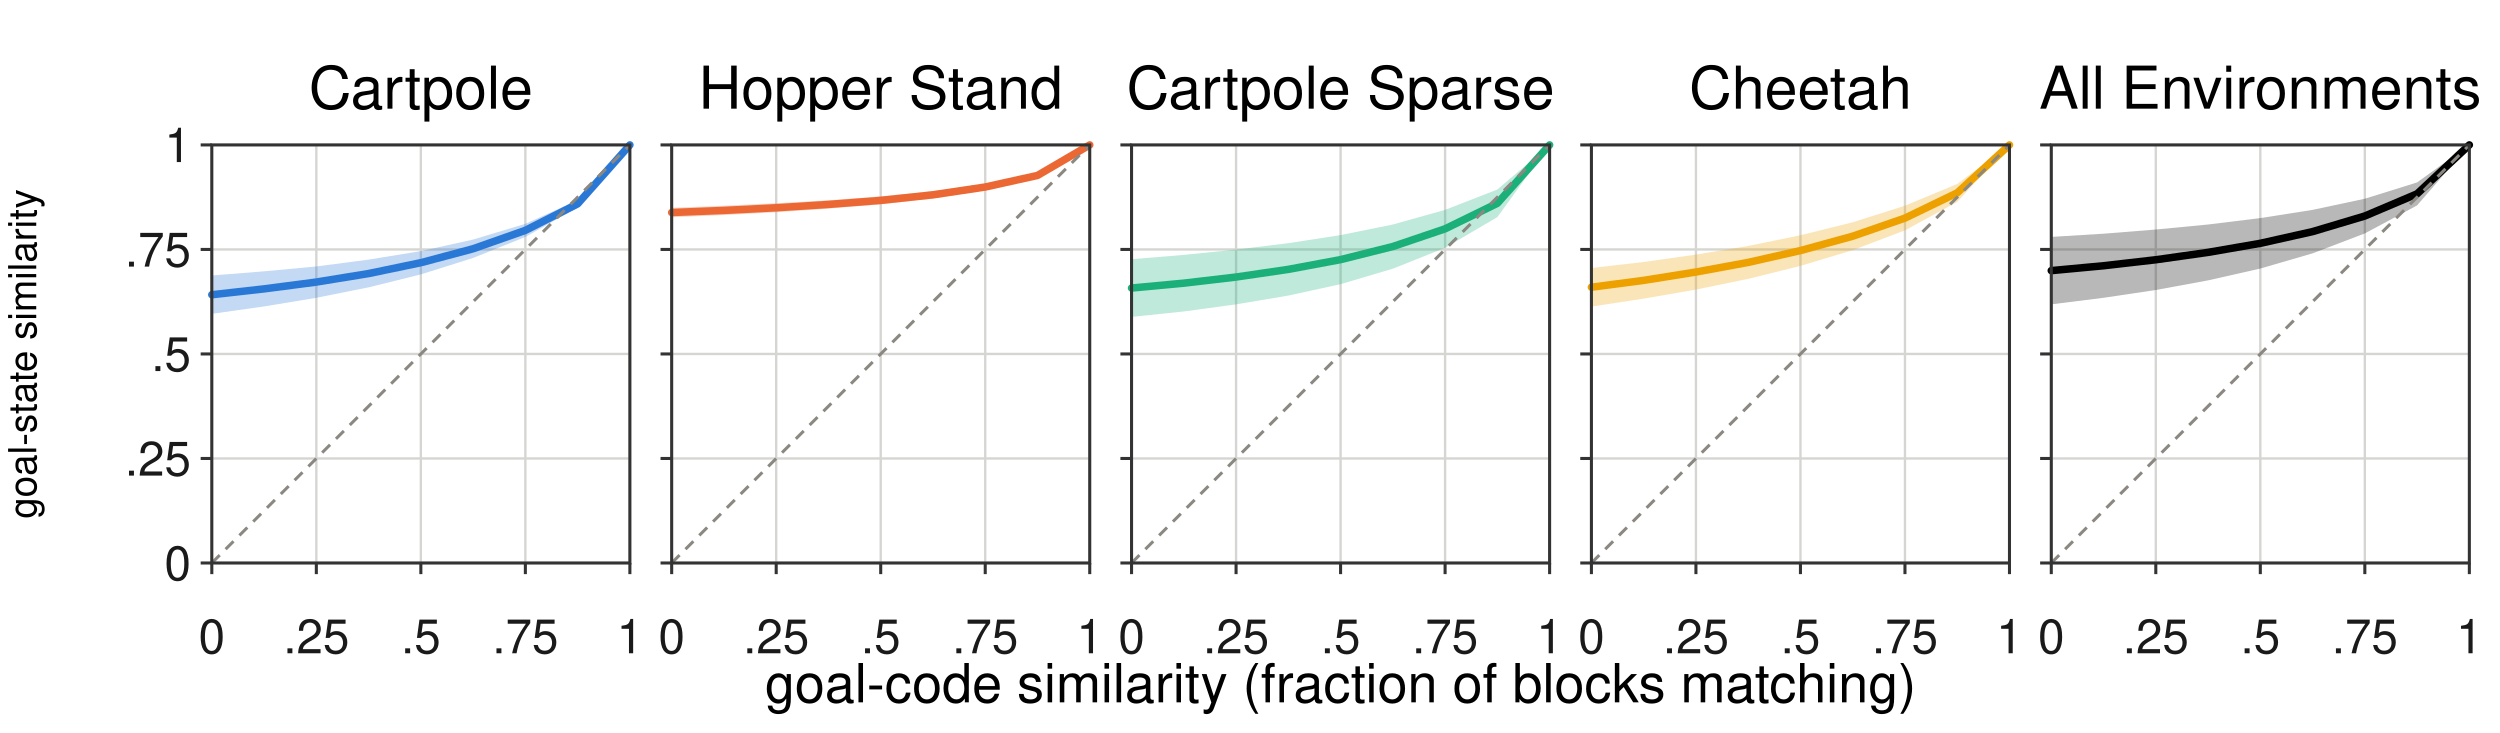
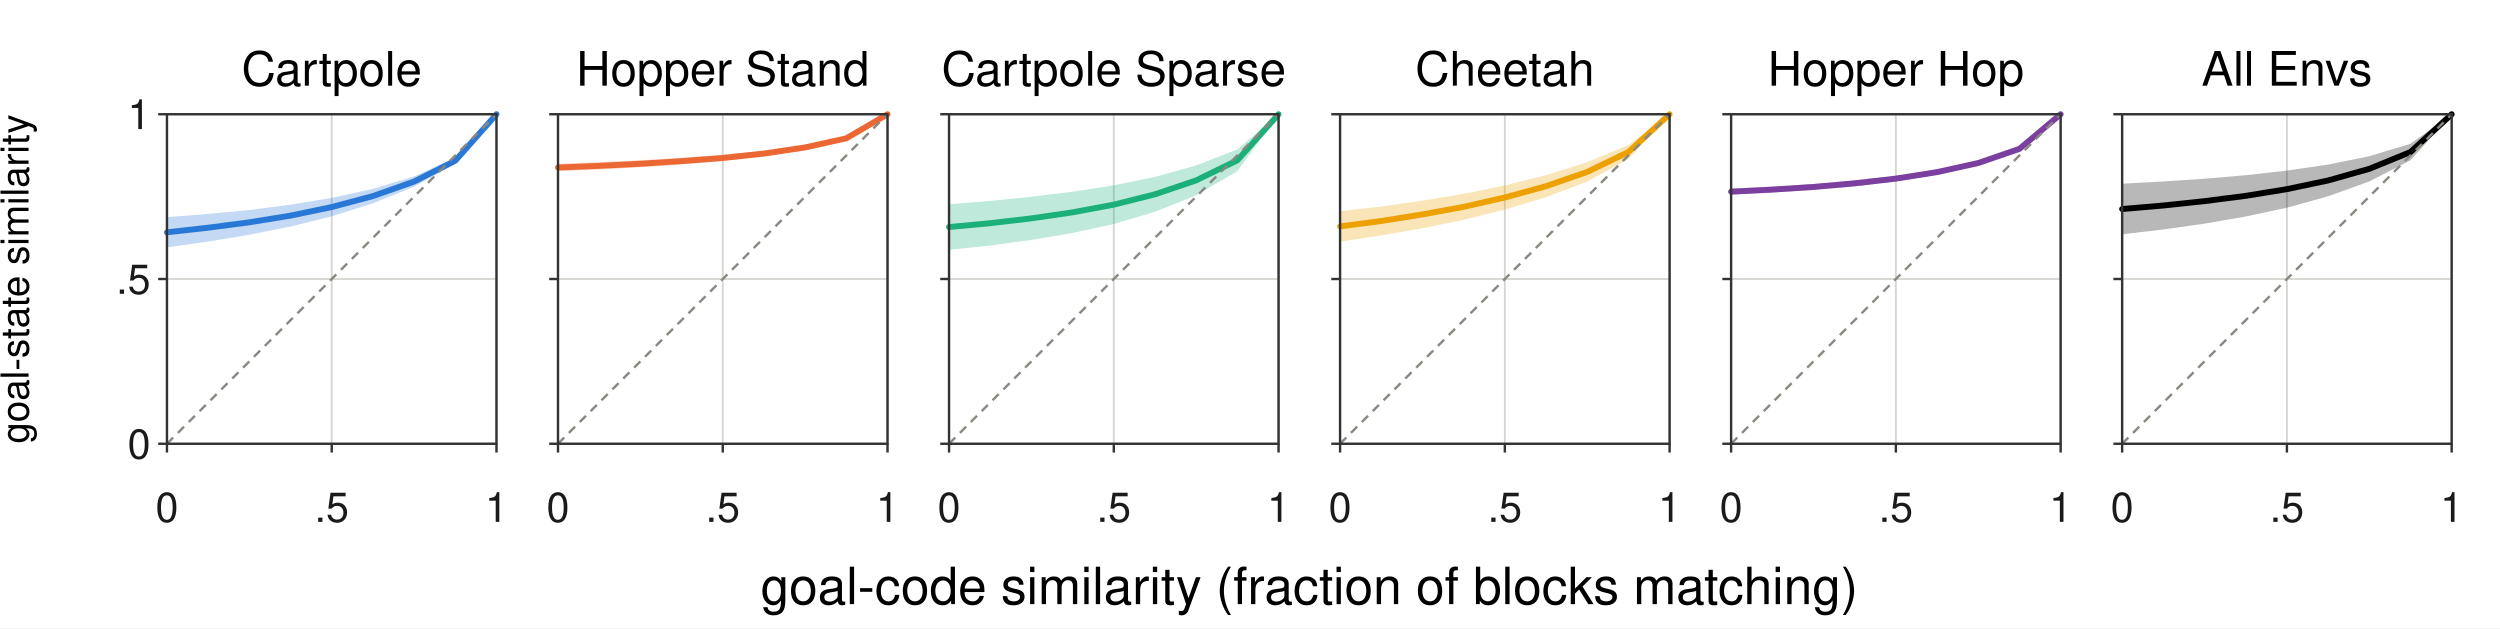
- <svg xmlns="http://www.w3.org/2000/svg" width="1794" height="526" viewBox="0 0 1794 526" font-family="Helvetica,Arial,sans-serif">
-   <rect width="1794" height="526" fill="white" />
+ <svg xmlns="http://www.w3.org/2000/svg" width="2276" height="572" viewBox="0 0 2276 572" font-family="Helvetica,Arial,sans-serif">
+   <rect width="2276" height="572" fill="white" />
  <line x1="152" y1="404.0" x2="452" y2="404.0" stroke="#d5d5d2" stroke-width="1.7" />
-   <line x1="152" y1="329.0" x2="452" y2="329.0" stroke="#d5d5d2" stroke-width="1.7" />
  <line x1="152" y1="254.0" x2="452" y2="254.0" stroke="#d5d5d2" stroke-width="1.7" />
-   <line x1="152" y1="179.0" x2="452" y2="179.0" stroke="#d5d5d2" stroke-width="1.7" />
  <line x1="152" y1="104.0" x2="452" y2="104.0" stroke="#d5d5d2" stroke-width="1.7" />
  <line x1="152.0" y1="104" x2="152.0" y2="404" stroke="#d5d5d2" stroke-width="1.7" />
-   <line x1="227.0" y1="104" x2="227.0" y2="404" stroke="#d5d5d2" stroke-width="1.7" />
  <line x1="302.0" y1="104" x2="302.0" y2="404" stroke="#d5d5d2" stroke-width="1.7" />
-   <line x1="377.0" y1="104" x2="377.0" y2="404" stroke="#d5d5d2" stroke-width="1.7" />
  <line x1="452.0" y1="104" x2="452.0" y2="404" stroke="#d5d5d2" stroke-width="1.7" />
  <polygon points="452.0,104.0 414.5,143.7 377.0,160.6 339.5,171.9 302.0,180.2 264.5,186.3 227.0,191.2 189.5,194.7 152.0,197.7 152.0,225.2 189.5,219.9 227.0,213.7 264.5,206.2 302.0,196.9 339.5,185.1 377.0,170.0 414.5,148.9 452.0,104.0" fill="#2a78d6" fill-opacity="0.28" />
  <polyline points="452.0,104.0 414.5,146.3 377.0,165.3 339.5,178.5 302.0,188.5 264.5,196.3 227.0,202.4 189.5,207.3 152.0,211.5" fill="none" stroke="#2a78d6" stroke-width="5.4" stroke-linejoin="round" stroke-linecap="round" />
  <line x1="152.0" y1="404.0" x2="452.0" y2="104.0" stroke="#8a8880" stroke-width="2.2" stroke-dasharray="8,6" />
  <rect x="152" y="104" width="300" height="300" fill="none" stroke="#333333" stroke-width="2.2" />
  <line x1="144" y1="404.0" x2="152" y2="404.0" stroke="#333333" stroke-width="2.2" />
-   <text x="137" y="416.3" font-size="34.1" fill="#1a1a1a" text-anchor="end">0</text>
-   <line x1="144" y1="329.0" x2="152" y2="329.0" stroke="#333333" stroke-width="2.2" />
-   <text x="137" y="341.3" font-size="34.1" fill="#1a1a1a" text-anchor="end">.25</text>
+   <text x="137" y="417.5" font-size="37.4" fill="#1a1a1a" text-anchor="end">0</text>
  <line x1="144" y1="254.0" x2="152" y2="254.0" stroke="#333333" stroke-width="2.2" />
-   <text x="137" y="266.3" font-size="34.1" fill="#1a1a1a" text-anchor="end">.5</text>
-   <line x1="144" y1="179.0" x2="152" y2="179.0" stroke="#333333" stroke-width="2.2" />
-   <text x="137" y="191.3" font-size="34.1" fill="#1a1a1a" text-anchor="end">.75</text>
+   <text x="137" y="267.5" font-size="37.4" fill="#1a1a1a" text-anchor="end">.5</text>
  <line x1="144" y1="104.0" x2="152" y2="104.0" stroke="#333333" stroke-width="2.2" />
-   <text x="137" y="116.3" font-size="34.1" fill="#1a1a1a" text-anchor="end">1</text>
+   <text x="137" y="117.5" font-size="37.4" fill="#1a1a1a" text-anchor="end">1</text>
  <line x1="152.0" y1="404" x2="152.0" y2="412" stroke="#333333" stroke-width="2.2" />
-   <text x="152.0" y="468.8" font-size="34.1" fill="#1a1a1a" text-anchor="middle">0</text>
-   <line x1="227.0" y1="404" x2="227.0" y2="412" stroke="#333333" stroke-width="2.2" />
-   <text x="227.0" y="468.8" font-size="34.1" fill="#1a1a1a" text-anchor="middle">.25</text>
+   <text x="152.0" y="475.1" font-size="37.4" fill="#1a1a1a" text-anchor="middle">0</text>
  <line x1="302.0" y1="404" x2="302.0" y2="412" stroke="#333333" stroke-width="2.2" />
-   <text x="302.0" y="468.8" font-size="34.1" fill="#1a1a1a" text-anchor="middle">.5</text>
-   <line x1="377.0" y1="404" x2="377.0" y2="412" stroke="#333333" stroke-width="2.2" />
-   <text x="377.0" y="468.8" font-size="34.1" fill="#1a1a1a" text-anchor="middle">.75</text>
+   <text x="302.0" y="475.1" font-size="37.4" fill="#1a1a1a" text-anchor="middle">.5</text>
  <line x1="452.0" y1="404" x2="452.0" y2="412" stroke="#333333" stroke-width="2.2" />
-   <text x="452.0" y="468.8" font-size="34.1" fill="#1a1a1a" text-anchor="middle">1</text>
-   <text x="302.0" y="78.0" font-size="42.4" fill="#000000" text-anchor="middle">Cartpole</text>
-   <line x1="482" y1="404.0" x2="782" y2="404.0" stroke="#d5d5d2" stroke-width="1.7" />
-   <line x1="482" y1="329.0" x2="782" y2="329.0" stroke="#d5d5d2" stroke-width="1.7" />
-   <line x1="482" y1="254.0" x2="782" y2="254.0" stroke="#d5d5d2" stroke-width="1.7" />
-   <line x1="482" y1="179.0" x2="782" y2="179.0" stroke="#d5d5d2" stroke-width="1.7" />
-   <line x1="482" y1="104.0" x2="782" y2="104.0" stroke="#d5d5d2" stroke-width="1.7" />
-   <line x1="482.0" y1="104" x2="482.0" y2="404" stroke="#d5d5d2" stroke-width="1.7" />
-   <line x1="557.0" y1="104" x2="557.0" y2="404" stroke="#d5d5d2" stroke-width="1.7" />
-   <line x1="632.0" y1="104" x2="632.0" y2="404" stroke="#d5d5d2" stroke-width="1.7" />
-   <line x1="707.0" y1="104" x2="707.0" y2="404" stroke="#d5d5d2" stroke-width="1.7" />
-   <line x1="782.0" y1="104" x2="782.0" y2="404" stroke="#d5d5d2" stroke-width="1.7" />
-   <polygon points="782.0,104.0 744.5,124.0 707.0,131.9 669.5,137.2 632.0,140.9 594.5,143.7 557.0,145.8 519.5,147.6 482.0,149.1 482.0,155.9 519.5,154.3 557.0,152.3 594.5,149.7 632.0,146.6 669.5,142.4 707.0,136.5 744.5,127.8 782.0,104.0" fill="#eb6834" fill-opacity="0.28" />
-   <polyline points="782.0,104.0 744.5,125.9 707.0,134.2 669.5,139.8 632.0,143.8 594.5,146.7 557.0,149.1 519.5,151.0 482.0,152.5" fill="none" stroke="#eb6834" stroke-width="5.4" stroke-linejoin="round" stroke-linecap="round" />
-   <line x1="482.0" y1="404.0" x2="782.0" y2="104.0" stroke="#8a8880" stroke-width="2.2" stroke-dasharray="8,6" />
-   <rect x="482" y="104" width="300" height="300" fill="none" stroke="#333333" stroke-width="2.2" />
-   <line x1="474" y1="404.0" x2="482" y2="404.0" stroke="#333333" stroke-width="2.2" />
-   <line x1="474" y1="329.0" x2="482" y2="329.0" stroke="#333333" stroke-width="2.2" />
-   <line x1="474" y1="254.0" x2="482" y2="254.0" stroke="#333333" stroke-width="2.2" />
-   <line x1="474" y1="179.0" x2="482" y2="179.0" stroke="#333333" stroke-width="2.2" />
-   <line x1="474" y1="104.0" x2="482" y2="104.0" stroke="#333333" stroke-width="2.2" />
-   <line x1="482.0" y1="404" x2="482.0" y2="412" stroke="#333333" stroke-width="2.2" />
-   <text x="482.0" y="468.8" font-size="34.1" fill="#1a1a1a" text-anchor="middle">0</text>
-   <line x1="557.0" y1="404" x2="557.0" y2="412" stroke="#333333" stroke-width="2.2" />
-   <text x="557.0" y="468.8" font-size="34.1" fill="#1a1a1a" text-anchor="middle">.25</text>
-   <line x1="632.0" y1="404" x2="632.0" y2="412" stroke="#333333" stroke-width="2.2" />
-   <text x="632.0" y="468.8" font-size="34.1" fill="#1a1a1a" text-anchor="middle">.5</text>
-   <line x1="707.0" y1="404" x2="707.0" y2="412" stroke="#333333" stroke-width="2.2" />
-   <text x="707.0" y="468.8" font-size="34.1" fill="#1a1a1a" text-anchor="middle">.75</text>
-   <line x1="782.0" y1="404" x2="782.0" y2="412" stroke="#333333" stroke-width="2.2" />
-   <text x="782.0" y="468.8" font-size="34.1" fill="#1a1a1a" text-anchor="middle">1</text>
-   <text x="632.0" y="78.0" font-size="42.4" fill="#000000" text-anchor="middle">Hopper Stand</text>
-   <line x1="812" y1="404.0" x2="1112" y2="404.0" stroke="#d5d5d2" stroke-width="1.7" />
-   <line x1="812" y1="329.0" x2="1112" y2="329.0" stroke="#d5d5d2" stroke-width="1.7" />
-   <line x1="812" y1="254.0" x2="1112" y2="254.0" stroke="#d5d5d2" stroke-width="1.7" />
-   <line x1="812" y1="179.0" x2="1112" y2="179.0" stroke="#d5d5d2" stroke-width="1.7" />
-   <line x1="812" y1="104.0" x2="1112" y2="104.0" stroke="#d5d5d2" stroke-width="1.7" />
-   <line x1="812.0" y1="104" x2="812.0" y2="404" stroke="#d5d5d2" stroke-width="1.7" />
-   <line x1="887.0" y1="104" x2="887.0" y2="404" stroke="#d5d5d2" stroke-width="1.7" />
-   <line x1="962.0" y1="104" x2="962.0" y2="404" stroke="#d5d5d2" stroke-width="1.7" />
-   <line x1="1037.0" y1="104" x2="1037.0" y2="404" stroke="#d5d5d2" stroke-width="1.7" />
-   <line x1="1112.0" y1="104" x2="1112.0" y2="404" stroke="#d5d5d2" stroke-width="1.7" />
-   <polygon points="1112.0,104.0 1074.5,136.0 1037.0,150.6 999.5,161.1 962.0,168.7 924.5,174.5 887.0,179.1 849.5,182.9 812.0,186.0 812.0,227.4 849.5,223.5 887.0,218.4 924.5,212.1 962.0,203.9 999.5,192.8 1037.0,177.8 1074.5,155.8 1112.0,104.0" fill="#1baf7a" fill-opacity="0.28" />
-   <polyline points="1112.0,104.0 1074.5,145.9 1037.0,164.2 999.5,176.9 962.0,186.3 924.5,193.3 887.0,198.8 849.5,203.2 812.0,206.7" fill="none" stroke="#1baf7a" stroke-width="5.4" stroke-linejoin="round" stroke-linecap="round" />
-   <line x1="812.0" y1="404.0" x2="1112.0" y2="104.0" stroke="#8a8880" stroke-width="2.2" stroke-dasharray="8,6" />
-   <rect x="812" y="104" width="300" height="300" fill="none" stroke="#333333" stroke-width="2.2" />
-   <line x1="804" y1="404.0" x2="812" y2="404.0" stroke="#333333" stroke-width="2.2" />
-   <line x1="804" y1="329.0" x2="812" y2="329.0" stroke="#333333" stroke-width="2.2" />
-   <line x1="804" y1="254.0" x2="812" y2="254.0" stroke="#333333" stroke-width="2.2" />
-   <line x1="804" y1="179.0" x2="812" y2="179.0" stroke="#333333" stroke-width="2.2" />
-   <line x1="804" y1="104.0" x2="812" y2="104.0" stroke="#333333" stroke-width="2.2" />
-   <line x1="812.0" y1="404" x2="812.0" y2="412" stroke="#333333" stroke-width="2.2" />
-   <text x="812.0" y="468.8" font-size="34.1" fill="#1a1a1a" text-anchor="middle">0</text>
-   <line x1="887.0" y1="404" x2="887.0" y2="412" stroke="#333333" stroke-width="2.2" />
-   <text x="887.0" y="468.8" font-size="34.1" fill="#1a1a1a" text-anchor="middle">.25</text>
-   <line x1="962.0" y1="404" x2="962.0" y2="412" stroke="#333333" stroke-width="2.2" />
-   <text x="962.0" y="468.8" font-size="34.1" fill="#1a1a1a" text-anchor="middle">.5</text>
-   <line x1="1037.0" y1="404" x2="1037.0" y2="412" stroke="#333333" stroke-width="2.2" />
-   <text x="1037.0" y="468.8" font-size="34.1" fill="#1a1a1a" text-anchor="middle">.75</text>
-   <line x1="1112.0" y1="404" x2="1112.0" y2="412" stroke="#333333" stroke-width="2.2" />
-   <text x="1112.0" y="468.8" font-size="34.1" fill="#1a1a1a" text-anchor="middle">1</text>
-   <text x="962.0" y="78.0" font-size="42.4" fill="#000000" text-anchor="middle">Cartpole Sparse</text>
-   <line x1="1142" y1="404.0" x2="1442" y2="404.0" stroke="#d5d5d2" stroke-width="1.7" />
-   <line x1="1142" y1="329.0" x2="1442" y2="329.0" stroke="#d5d5d2" stroke-width="1.7" />
-   <line x1="1142" y1="254.0" x2="1442" y2="254.0" stroke="#d5d5d2" stroke-width="1.7" />
-   <line x1="1142" y1="179.0" x2="1442" y2="179.0" stroke="#d5d5d2" stroke-width="1.7" />
-   <line x1="1142" y1="104.0" x2="1442" y2="104.0" stroke="#d5d5d2" stroke-width="1.7" />
-   <line x1="1142.0" y1="104" x2="1142.0" y2="404" stroke="#d5d5d2" stroke-width="1.7" />
-   <line x1="1217.0" y1="104" x2="1217.0" y2="404" stroke="#d5d5d2" stroke-width="1.7" />
-   <line x1="1292.0" y1="104" x2="1292.0" y2="404" stroke="#d5d5d2" stroke-width="1.7" />
-   <line x1="1367.0" y1="104" x2="1367.0" y2="404" stroke="#d5d5d2" stroke-width="1.7" />
-   <line x1="1442.0" y1="104" x2="1442.0" y2="404" stroke="#d5d5d2" stroke-width="1.7" />
-   <polygon points="1442.0,104.0 1404.5,132.0 1367.0,147.6 1329.5,159.5 1292.0,168.8 1254.5,176.5 1217.0,182.7 1179.5,188.0 1142.0,192.3 1142.0,220.0 1179.5,214.3 1217.0,207.8 1254.5,200.1 1292.0,190.8 1329.5,179.5 1367.0,165.3 1404.5,144.9 1442.0,104.0" fill="#eda100" fill-opacity="0.28" />
-   <polyline points="1442.0,104.0 1404.5,138.4 1367.0,156.5 1329.5,169.5 1292.0,179.8 1254.5,188.3 1217.0,195.2 1179.5,201.2 1142.0,206.1" fill="none" stroke="#eda100" stroke-width="5.4" stroke-linejoin="round" stroke-linecap="round" />
-   <line x1="1142.0" y1="404.0" x2="1442.0" y2="104.0" stroke="#8a8880" stroke-width="2.2" stroke-dasharray="8,6" />
-   <rect x="1142" y="104" width="300" height="300" fill="none" stroke="#333333" stroke-width="2.2" />
-   <line x1="1134" y1="404.0" x2="1142" y2="404.0" stroke="#333333" stroke-width="2.2" />
-   <line x1="1134" y1="329.0" x2="1142" y2="329.0" stroke="#333333" stroke-width="2.2" />
-   <line x1="1134" y1="254.0" x2="1142" y2="254.0" stroke="#333333" stroke-width="2.2" />
-   <line x1="1134" y1="179.0" x2="1142" y2="179.0" stroke="#333333" stroke-width="2.2" />
-   <line x1="1134" y1="104.0" x2="1142" y2="104.0" stroke="#333333" stroke-width="2.2" />
-   <line x1="1142.0" y1="404" x2="1142.0" y2="412" stroke="#333333" stroke-width="2.2" />
-   <text x="1142.0" y="468.8" font-size="34.1" fill="#1a1a1a" text-anchor="middle">0</text>
-   <line x1="1217.0" y1="404" x2="1217.0" y2="412" stroke="#333333" stroke-width="2.2" />
-   <text x="1217.0" y="468.8" font-size="34.1" fill="#1a1a1a" text-anchor="middle">.25</text>
-   <line x1="1292.0" y1="404" x2="1292.0" y2="412" stroke="#333333" stroke-width="2.2" />
-   <text x="1292.0" y="468.8" font-size="34.1" fill="#1a1a1a" text-anchor="middle">.5</text>
-   <line x1="1367.0" y1="404" x2="1367.0" y2="412" stroke="#333333" stroke-width="2.2" />
-   <text x="1367.0" y="468.8" font-size="34.1" fill="#1a1a1a" text-anchor="middle">.75</text>
-   <line x1="1442.0" y1="404" x2="1442.0" y2="412" stroke="#333333" stroke-width="2.2" />
-   <text x="1442.0" y="468.8" font-size="34.1" fill="#1a1a1a" text-anchor="middle">1</text>
-   <text x="1292.0" y="78.0" font-size="42.4" fill="#000000" text-anchor="middle">Cheetah</text>
-   <line x1="1472" y1="404.0" x2="1772" y2="404.0" stroke="#d5d5d2" stroke-width="1.7" />
-   <line x1="1472" y1="329.0" x2="1772" y2="329.0" stroke="#d5d5d2" stroke-width="1.7" />
-   <line x1="1472" y1="254.0" x2="1772" y2="254.0" stroke="#d5d5d2" stroke-width="1.7" />
-   <line x1="1472" y1="179.0" x2="1772" y2="179.0" stroke="#d5d5d2" stroke-width="1.7" />
-   <line x1="1472" y1="104.0" x2="1772" y2="104.0" stroke="#d5d5d2" stroke-width="1.7" />
-   <line x1="1472.0" y1="104" x2="1472.0" y2="404" stroke="#d5d5d2" stroke-width="1.7" />
-   <line x1="1547.0" y1="104" x2="1547.0" y2="404" stroke="#d5d5d2" stroke-width="1.7" />
-   <line x1="1622.0" y1="104" x2="1622.0" y2="404" stroke="#d5d5d2" stroke-width="1.7" />
-   <line x1="1697.0" y1="104" x2="1697.0" y2="404" stroke="#d5d5d2" stroke-width="1.7" />
-   <line x1="1772.0" y1="104" x2="1772.0" y2="404" stroke="#d5d5d2" stroke-width="1.7" />
-   <polygon points="1772.0,104.0 1734.5,130.9 1697.0,142.6 1659.5,150.6 1622.0,156.5 1584.5,161.1 1547.0,164.7 1509.5,167.7 1472.0,170.0 1472.0,218.4 1509.5,213.7 1547.0,208.1 1584.5,201.2 1622.0,192.7 1659.5,181.8 1697.0,167.5 1734.5,147.4 1772.0,104.0" fill="#000000" fill-opacity="0.28" />
-   <polyline points="1772.0,104.0 1734.5,139.1 1697.0,155.0 1659.5,166.2 1622.0,174.6 1584.5,181.1 1547.0,186.4 1509.5,190.7 1472.0,194.2" fill="none" stroke="#000000" stroke-width="5.4" stroke-linejoin="round" stroke-linecap="round" />
-   <line x1="1472.0" y1="404.0" x2="1772.0" y2="104.0" stroke="#8a8880" stroke-width="2.2" stroke-dasharray="8,6" />
-   <rect x="1472" y="104" width="300" height="300" fill="none" stroke="#333333" stroke-width="2.2" />
-   <line x1="1464" y1="404.0" x2="1472" y2="404.0" stroke="#333333" stroke-width="2.2" />
-   <line x1="1464" y1="329.0" x2="1472" y2="329.0" stroke="#333333" stroke-width="2.2" />
-   <line x1="1464" y1="254.0" x2="1472" y2="254.0" stroke="#333333" stroke-width="2.2" />
-   <line x1="1464" y1="179.0" x2="1472" y2="179.0" stroke="#333333" stroke-width="2.2" />
-   <line x1="1464" y1="104.0" x2="1472" y2="104.0" stroke="#333333" stroke-width="2.2" />
-   <line x1="1472.0" y1="404" x2="1472.0" y2="412" stroke="#333333" stroke-width="2.2" />
-   <text x="1472.0" y="468.8" font-size="34.1" fill="#1a1a1a" text-anchor="middle">0</text>
-   <line x1="1547.0" y1="404" x2="1547.0" y2="412" stroke="#333333" stroke-width="2.2" />
-   <text x="1547.0" y="468.8" font-size="34.1" fill="#1a1a1a" text-anchor="middle">.25</text>
-   <line x1="1622.0" y1="404" x2="1622.0" y2="412" stroke="#333333" stroke-width="2.2" />
-   <text x="1622.0" y="468.8" font-size="34.1" fill="#1a1a1a" text-anchor="middle">.5</text>
-   <line x1="1697.0" y1="404" x2="1697.0" y2="412" stroke="#333333" stroke-width="2.2" />
-   <text x="1697.0" y="468.8" font-size="34.1" fill="#1a1a1a" text-anchor="middle">.75</text>
-   <line x1="1772.0" y1="404" x2="1772.0" y2="412" stroke="#333333" stroke-width="2.2" />
-   <text x="1772.0" y="468.8" font-size="34.1" fill="#1a1a1a" text-anchor="middle">1</text>
-   <text x="1622.0" y="78.0" font-size="42.4" fill="#000000" text-anchor="middle">All Environments</text>
-   <text x="962.0" y="504.0" font-size="38.7" fill="#000000" text-anchor="middle">goal-code similarity (fraction of blocks matching)</text>
-   <text x="26.0" y="254.0" font-size="27.7" fill="#000000" text-anchor="middle" transform="rotate(-90 26.0 254.0)">goal-state similarity</text>
+   <text x="452.0" y="475.1" font-size="37.4" fill="#1a1a1a" text-anchor="middle">1</text>
+   <text x="302.0" y="78.0" font-size="43.3" fill="#000000" text-anchor="middle">Cartpole</text>
+   <line x1="508" y1="404.0" x2="808" y2="404.0" stroke="#d5d5d2" stroke-width="1.7" />
+   <line x1="508" y1="254.0" x2="808" y2="254.0" stroke="#d5d5d2" stroke-width="1.7" />
+   <line x1="508" y1="104.0" x2="808" y2="104.0" stroke="#d5d5d2" stroke-width="1.7" />
+   <line x1="508.0" y1="104" x2="508.0" y2="404" stroke="#d5d5d2" stroke-width="1.7" />
+   <line x1="658.0" y1="104" x2="658.0" y2="404" stroke="#d5d5d2" stroke-width="1.7" />
+   <line x1="808.0" y1="104" x2="808.0" y2="404" stroke="#d5d5d2" stroke-width="1.7" />
+   <polygon points="808.0,104.0 770.5,124.0 733.0,131.9 695.5,137.2 658.0,140.9 620.5,143.7 583.0,145.8 545.5,147.6 508.0,149.1 508.0,155.9 545.5,154.3 583.0,152.3 620.5,149.7 658.0,146.6 695.5,142.4 733.0,136.5 770.5,127.8 808.0,104.0" fill="#eb6834" fill-opacity="0.28" />
+   <polyline points="808.0,104.0 770.5,125.9 733.0,134.2 695.5,139.8 658.0,143.8 620.5,146.7 583.0,149.1 545.5,151.0 508.0,152.5" fill="none" stroke="#eb6834" stroke-width="5.4" stroke-linejoin="round" stroke-linecap="round" />
+   <line x1="508.0" y1="404.0" x2="808.0" y2="104.0" stroke="#8a8880" stroke-width="2.2" stroke-dasharray="8,6" />
+   <rect x="508" y="104" width="300" height="300" fill="none" stroke="#333333" stroke-width="2.2" />
+   <line x1="500" y1="404.0" x2="508" y2="404.0" stroke="#333333" stroke-width="2.2" />
+   <line x1="500" y1="254.0" x2="508" y2="254.0" stroke="#333333" stroke-width="2.2" />
+   <line x1="500" y1="104.0" x2="508" y2="104.0" stroke="#333333" stroke-width="2.2" />
+   <line x1="508.0" y1="404" x2="508.0" y2="412" stroke="#333333" stroke-width="2.2" />
+   <text x="508.0" y="475.1" font-size="37.4" fill="#1a1a1a" text-anchor="middle">0</text>
+   <line x1="658.0" y1="404" x2="658.0" y2="412" stroke="#333333" stroke-width="2.2" />
+   <text x="658.0" y="475.1" font-size="37.4" fill="#1a1a1a" text-anchor="middle">.5</text>
+   <line x1="808.0" y1="404" x2="808.0" y2="412" stroke="#333333" stroke-width="2.2" />
+   <text x="808.0" y="475.1" font-size="37.4" fill="#1a1a1a" text-anchor="middle">1</text>
+   <text x="658.0" y="78.0" font-size="43.3" fill="#000000" text-anchor="middle">Hopper Stand</text>
+   <line x1="864" y1="404.0" x2="1164" y2="404.0" stroke="#d5d5d2" stroke-width="1.7" />
+   <line x1="864" y1="254.0" x2="1164" y2="254.0" stroke="#d5d5d2" stroke-width="1.7" />
+   <line x1="864" y1="104.0" x2="1164" y2="104.0" stroke="#d5d5d2" stroke-width="1.7" />
+   <line x1="864.0" y1="104" x2="864.0" y2="404" stroke="#d5d5d2" stroke-width="1.7" />
+   <line x1="1014.0" y1="104" x2="1014.0" y2="404" stroke="#d5d5d2" stroke-width="1.7" />
+   <line x1="1164.0" y1="104" x2="1164.0" y2="404" stroke="#d5d5d2" stroke-width="1.7" />
+   <polygon points="1164.0,104.0 1126.5,136.0 1089.0,150.6 1051.5,161.1 1014.0,168.7 976.5,174.5 939.0,179.1 901.5,182.9 864.0,186.0 864.0,227.4 901.5,223.5 939.0,218.4 976.5,212.1 1014.0,203.9 1051.5,192.8 1089.0,177.8 1126.5,155.8 1164.0,104.0" fill="#1baf7a" fill-opacity="0.28" />
+   <polyline points="1164.0,104.0 1126.5,145.9 1089.0,164.2 1051.5,176.9 1014.0,186.3 976.5,193.3 939.0,198.8 901.5,203.2 864.0,206.7" fill="none" stroke="#1baf7a" stroke-width="5.4" stroke-linejoin="round" stroke-linecap="round" />
+   <line x1="864.0" y1="404.0" x2="1164.0" y2="104.0" stroke="#8a8880" stroke-width="2.2" stroke-dasharray="8,6" />
+   <rect x="864" y="104" width="300" height="300" fill="none" stroke="#333333" stroke-width="2.2" />
+   <line x1="856" y1="404.0" x2="864" y2="404.0" stroke="#333333" stroke-width="2.2" />
+   <line x1="856" y1="254.0" x2="864" y2="254.0" stroke="#333333" stroke-width="2.2" />
+   <line x1="856" y1="104.0" x2="864" y2="104.0" stroke="#333333" stroke-width="2.2" />
+   <line x1="864.0" y1="404" x2="864.0" y2="412" stroke="#333333" stroke-width="2.2" />
+   <text x="864.0" y="475.1" font-size="37.4" fill="#1a1a1a" text-anchor="middle">0</text>
+   <line x1="1014.0" y1="404" x2="1014.0" y2="412" stroke="#333333" stroke-width="2.2" />
+   <text x="1014.0" y="475.1" font-size="37.4" fill="#1a1a1a" text-anchor="middle">.5</text>
+   <line x1="1164.0" y1="404" x2="1164.0" y2="412" stroke="#333333" stroke-width="2.2" />
+   <text x="1164.0" y="475.1" font-size="37.4" fill="#1a1a1a" text-anchor="middle">1</text>
+   <text x="1014.0" y="78.0" font-size="43.3" fill="#000000" text-anchor="middle">Cartpole Sparse</text>
+   <line x1="1220" y1="404.0" x2="1520" y2="404.0" stroke="#d5d5d2" stroke-width="1.7" />
+   <line x1="1220" y1="254.0" x2="1520" y2="254.0" stroke="#d5d5d2" stroke-width="1.7" />
+   <line x1="1220" y1="104.0" x2="1520" y2="104.0" stroke="#d5d5d2" stroke-width="1.7" />
+   <line x1="1220.0" y1="104" x2="1220.0" y2="404" stroke="#d5d5d2" stroke-width="1.7" />
+   <line x1="1370.0" y1="104" x2="1370.0" y2="404" stroke="#d5d5d2" stroke-width="1.7" />
+   <line x1="1520.0" y1="104" x2="1520.0" y2="404" stroke="#d5d5d2" stroke-width="1.7" />
+   <polygon points="1520.0,104.0 1482.5,132.0 1445.0,147.6 1407.5,159.5 1370.0,168.8 1332.5,176.5 1295.0,182.7 1257.5,188.0 1220.0,192.3 1220.0,220.0 1257.5,214.3 1295.0,207.8 1332.5,200.1 1370.0,190.8 1407.5,179.5 1445.0,165.3 1482.5,144.9 1520.0,104.0" fill="#eda100" fill-opacity="0.28" />
+   <polyline points="1520.0,104.0 1482.5,138.4 1445.0,156.5 1407.5,169.5 1370.0,179.8 1332.5,188.3 1295.0,195.2 1257.5,201.2 1220.0,206.1" fill="none" stroke="#eda100" stroke-width="5.4" stroke-linejoin="round" stroke-linecap="round" />
+   <line x1="1220.0" y1="404.0" x2="1520.0" y2="104.0" stroke="#8a8880" stroke-width="2.2" stroke-dasharray="8,6" />
+   <rect x="1220" y="104" width="300" height="300" fill="none" stroke="#333333" stroke-width="2.2" />
+   <line x1="1212" y1="404.0" x2="1220" y2="404.0" stroke="#333333" stroke-width="2.2" />
+   <line x1="1212" y1="254.0" x2="1220" y2="254.0" stroke="#333333" stroke-width="2.2" />
+   <line x1="1212" y1="104.0" x2="1220" y2="104.0" stroke="#333333" stroke-width="2.2" />
+   <line x1="1220.0" y1="404" x2="1220.0" y2="412" stroke="#333333" stroke-width="2.2" />
+   <text x="1220.0" y="475.1" font-size="37.4" fill="#1a1a1a" text-anchor="middle">0</text>
+   <line x1="1370.0" y1="404" x2="1370.0" y2="412" stroke="#333333" stroke-width="2.2" />
+   <text x="1370.0" y="475.1" font-size="37.4" fill="#1a1a1a" text-anchor="middle">.5</text>
+   <line x1="1520.0" y1="404" x2="1520.0" y2="412" stroke="#333333" stroke-width="2.2" />
+   <text x="1520.0" y="475.1" font-size="37.4" fill="#1a1a1a" text-anchor="middle">1</text>
+   <text x="1370.0" y="78.0" font-size="43.3" fill="#000000" text-anchor="middle">Cheetah</text>
+   <line x1="1576" y1="404.0" x2="1876" y2="404.0" stroke="#d5d5d2" stroke-width="1.7" />
+   <line x1="1576" y1="254.0" x2="1876" y2="254.0" stroke="#d5d5d2" stroke-width="1.7" />
+   <line x1="1576" y1="104.0" x2="1876" y2="104.0" stroke="#d5d5d2" stroke-width="1.7" />
+   <line x1="1576.0" y1="104" x2="1576.0" y2="404" stroke="#d5d5d2" stroke-width="1.7" />
+   <line x1="1726.0" y1="104" x2="1726.0" y2="404" stroke="#d5d5d2" stroke-width="1.7" />
+   <line x1="1876.0" y1="104" x2="1876.0" y2="404" stroke="#d5d5d2" stroke-width="1.7" />
+   <polygon points="1876.0,104.0 1838.5,133.9 1801.0,146.4 1763.5,154.3 1726.0,160.1 1688.5,164.2 1651.0,167.6 1613.5,169.9 1576.0,171.8 1576.0,177.1 1613.5,175.3 1651.0,172.9 1688.5,169.7 1726.0,165.1 1763.5,159.0 1801.0,150.4 1838.5,137.1 1876.0,104.0" fill="#7b3fa0" fill-opacity="0.28" />
+   <polyline points="1876.0,104.0 1838.5,135.5 1801.0,148.4 1763.5,156.7 1726.0,162.6 1688.5,166.9 1651.0,170.2 1613.5,172.6 1576.0,174.5" fill="none" stroke="#7b3fa0" stroke-width="5.4" stroke-linejoin="round" stroke-linecap="round" />
+   <line x1="1576.0" y1="404.0" x2="1876.0" y2="104.0" stroke="#8a8880" stroke-width="2.2" stroke-dasharray="8,6" />
+   <rect x="1576" y="104" width="300" height="300" fill="none" stroke="#333333" stroke-width="2.2" />
+   <line x1="1568" y1="404.0" x2="1576" y2="404.0" stroke="#333333" stroke-width="2.2" />
+   <line x1="1568" y1="254.0" x2="1576" y2="254.0" stroke="#333333" stroke-width="2.2" />
+   <line x1="1568" y1="104.0" x2="1576" y2="104.0" stroke="#333333" stroke-width="2.2" />
+   <line x1="1576.0" y1="404" x2="1576.0" y2="412" stroke="#333333" stroke-width="2.2" />
+   <text x="1576.0" y="475.1" font-size="37.4" fill="#1a1a1a" text-anchor="middle">0</text>
+   <line x1="1726.0" y1="404" x2="1726.0" y2="412" stroke="#333333" stroke-width="2.2" />
+   <text x="1726.0" y="475.1" font-size="37.4" fill="#1a1a1a" text-anchor="middle">.5</text>
+   <line x1="1876.0" y1="404" x2="1876.0" y2="412" stroke="#333333" stroke-width="2.2" />
+   <text x="1876.0" y="475.1" font-size="37.4" fill="#1a1a1a" text-anchor="middle">1</text>
+   <text x="1726.0" y="78.0" font-size="43.3" fill="#000000" text-anchor="middle">Hopper Hop</text>
+   <line x1="1932" y1="404.0" x2="2232" y2="404.0" stroke="#d5d5d2" stroke-width="1.7" />
+   <line x1="1932" y1="254.0" x2="2232" y2="254.0" stroke="#d5d5d2" stroke-width="1.7" />
+   <line x1="1932" y1="104.0" x2="2232" y2="104.0" stroke="#d5d5d2" stroke-width="1.7" />
+   <line x1="1932.0" y1="104" x2="1932.0" y2="404" stroke="#d5d5d2" stroke-width="1.7" />
+   <line x1="2082.0" y1="104" x2="2082.0" y2="404" stroke="#d5d5d2" stroke-width="1.7" />
+   <line x1="2232.0" y1="104" x2="2232.0" y2="404" stroke="#d5d5d2" stroke-width="1.7" />
+   <polygon points="2232.0,104.0 2194.5,130.9 2157.0,142.2 2119.5,149.8 2082.0,155.3 2044.5,159.5 2007.0,162.7 1969.5,165.2 1932.0,167.2 1932.0,213.3 1969.5,208.9 2007.0,203.6 2044.5,197.1 2082.0,189.1 2119.5,178.7 2157.0,165.2 2194.5,145.9 2232.0,104.0" fill="#000000" fill-opacity="0.28" />
+   <polyline points="2232.0,104.0 2194.5,138.4 2157.0,153.7 2119.5,164.3 2082.0,172.2 2044.5,178.3 2007.0,183.1 1969.5,187.1 1932.0,190.3" fill="none" stroke="#000000" stroke-width="5.4" stroke-linejoin="round" stroke-linecap="round" />
+   <line x1="1932.0" y1="404.0" x2="2232.0" y2="104.0" stroke="#8a8880" stroke-width="2.2" stroke-dasharray="8,6" />
+   <rect x="1932" y="104" width="300" height="300" fill="none" stroke="#333333" stroke-width="2.2" />
+   <line x1="1924" y1="404.0" x2="1932" y2="404.0" stroke="#333333" stroke-width="2.2" />
+   <line x1="1924" y1="254.0" x2="1932" y2="254.0" stroke="#333333" stroke-width="2.2" />
+   <line x1="1924" y1="104.0" x2="1932" y2="104.0" stroke="#333333" stroke-width="2.2" />
+   <line x1="1932.0" y1="404" x2="1932.0" y2="412" stroke="#333333" stroke-width="2.2" />
+   <text x="1932.0" y="475.1" font-size="37.4" fill="#1a1a1a" text-anchor="middle">0</text>
+   <line x1="2082.0" y1="404" x2="2082.0" y2="412" stroke="#333333" stroke-width="2.2" />
+   <text x="2082.0" y="475.1" font-size="37.4" fill="#1a1a1a" text-anchor="middle">.5</text>
+   <line x1="2232.0" y1="404" x2="2232.0" y2="412" stroke="#333333" stroke-width="2.2" />
+   <text x="2232.0" y="475.1" font-size="37.4" fill="#1a1a1a" text-anchor="middle">1</text>
+   <text x="2082.0" y="78.0" font-size="43.3" fill="#000000" text-anchor="middle">All Envs</text>
+   <text x="1192.0" y="550.0" font-size="46.8" fill="#000000" text-anchor="middle">goal-code similarity (fraction of blocks matching)</text>
+   <text x="26.0" y="254.0" font-size="35.1" fill="#000000" text-anchor="middle" transform="rotate(-90 26.0 254.0)">goal-state similarity</text>
</svg>
